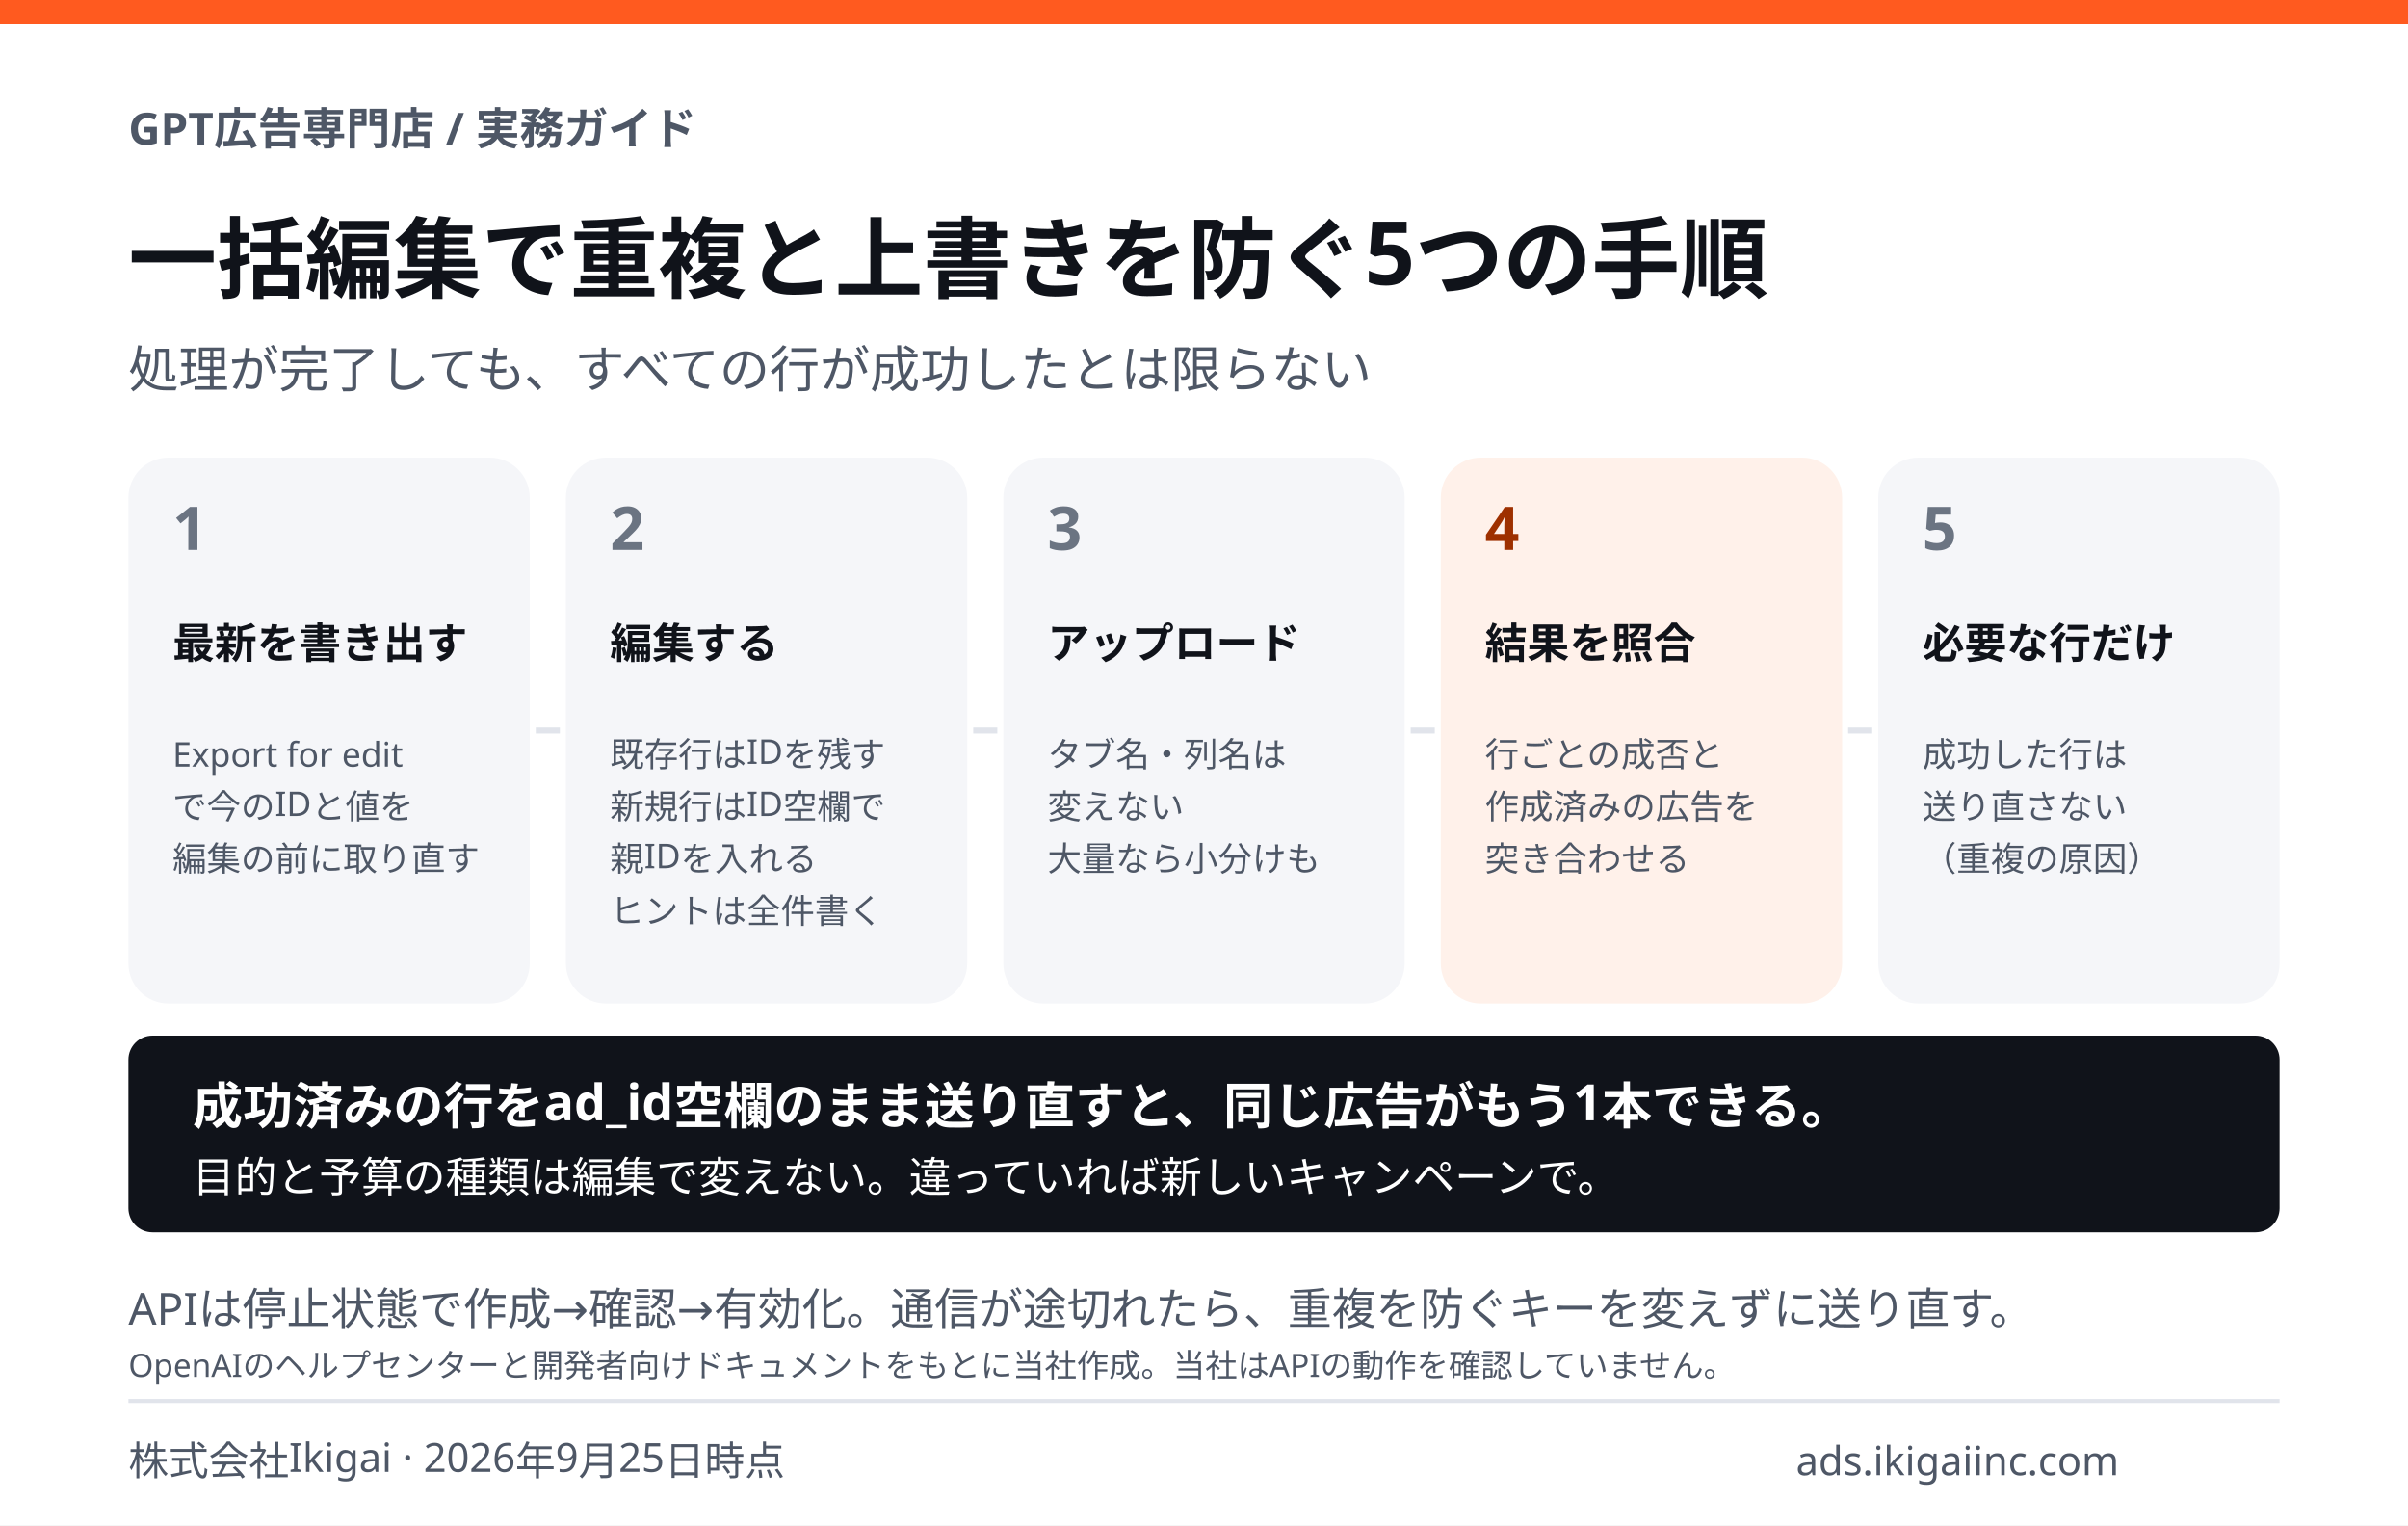
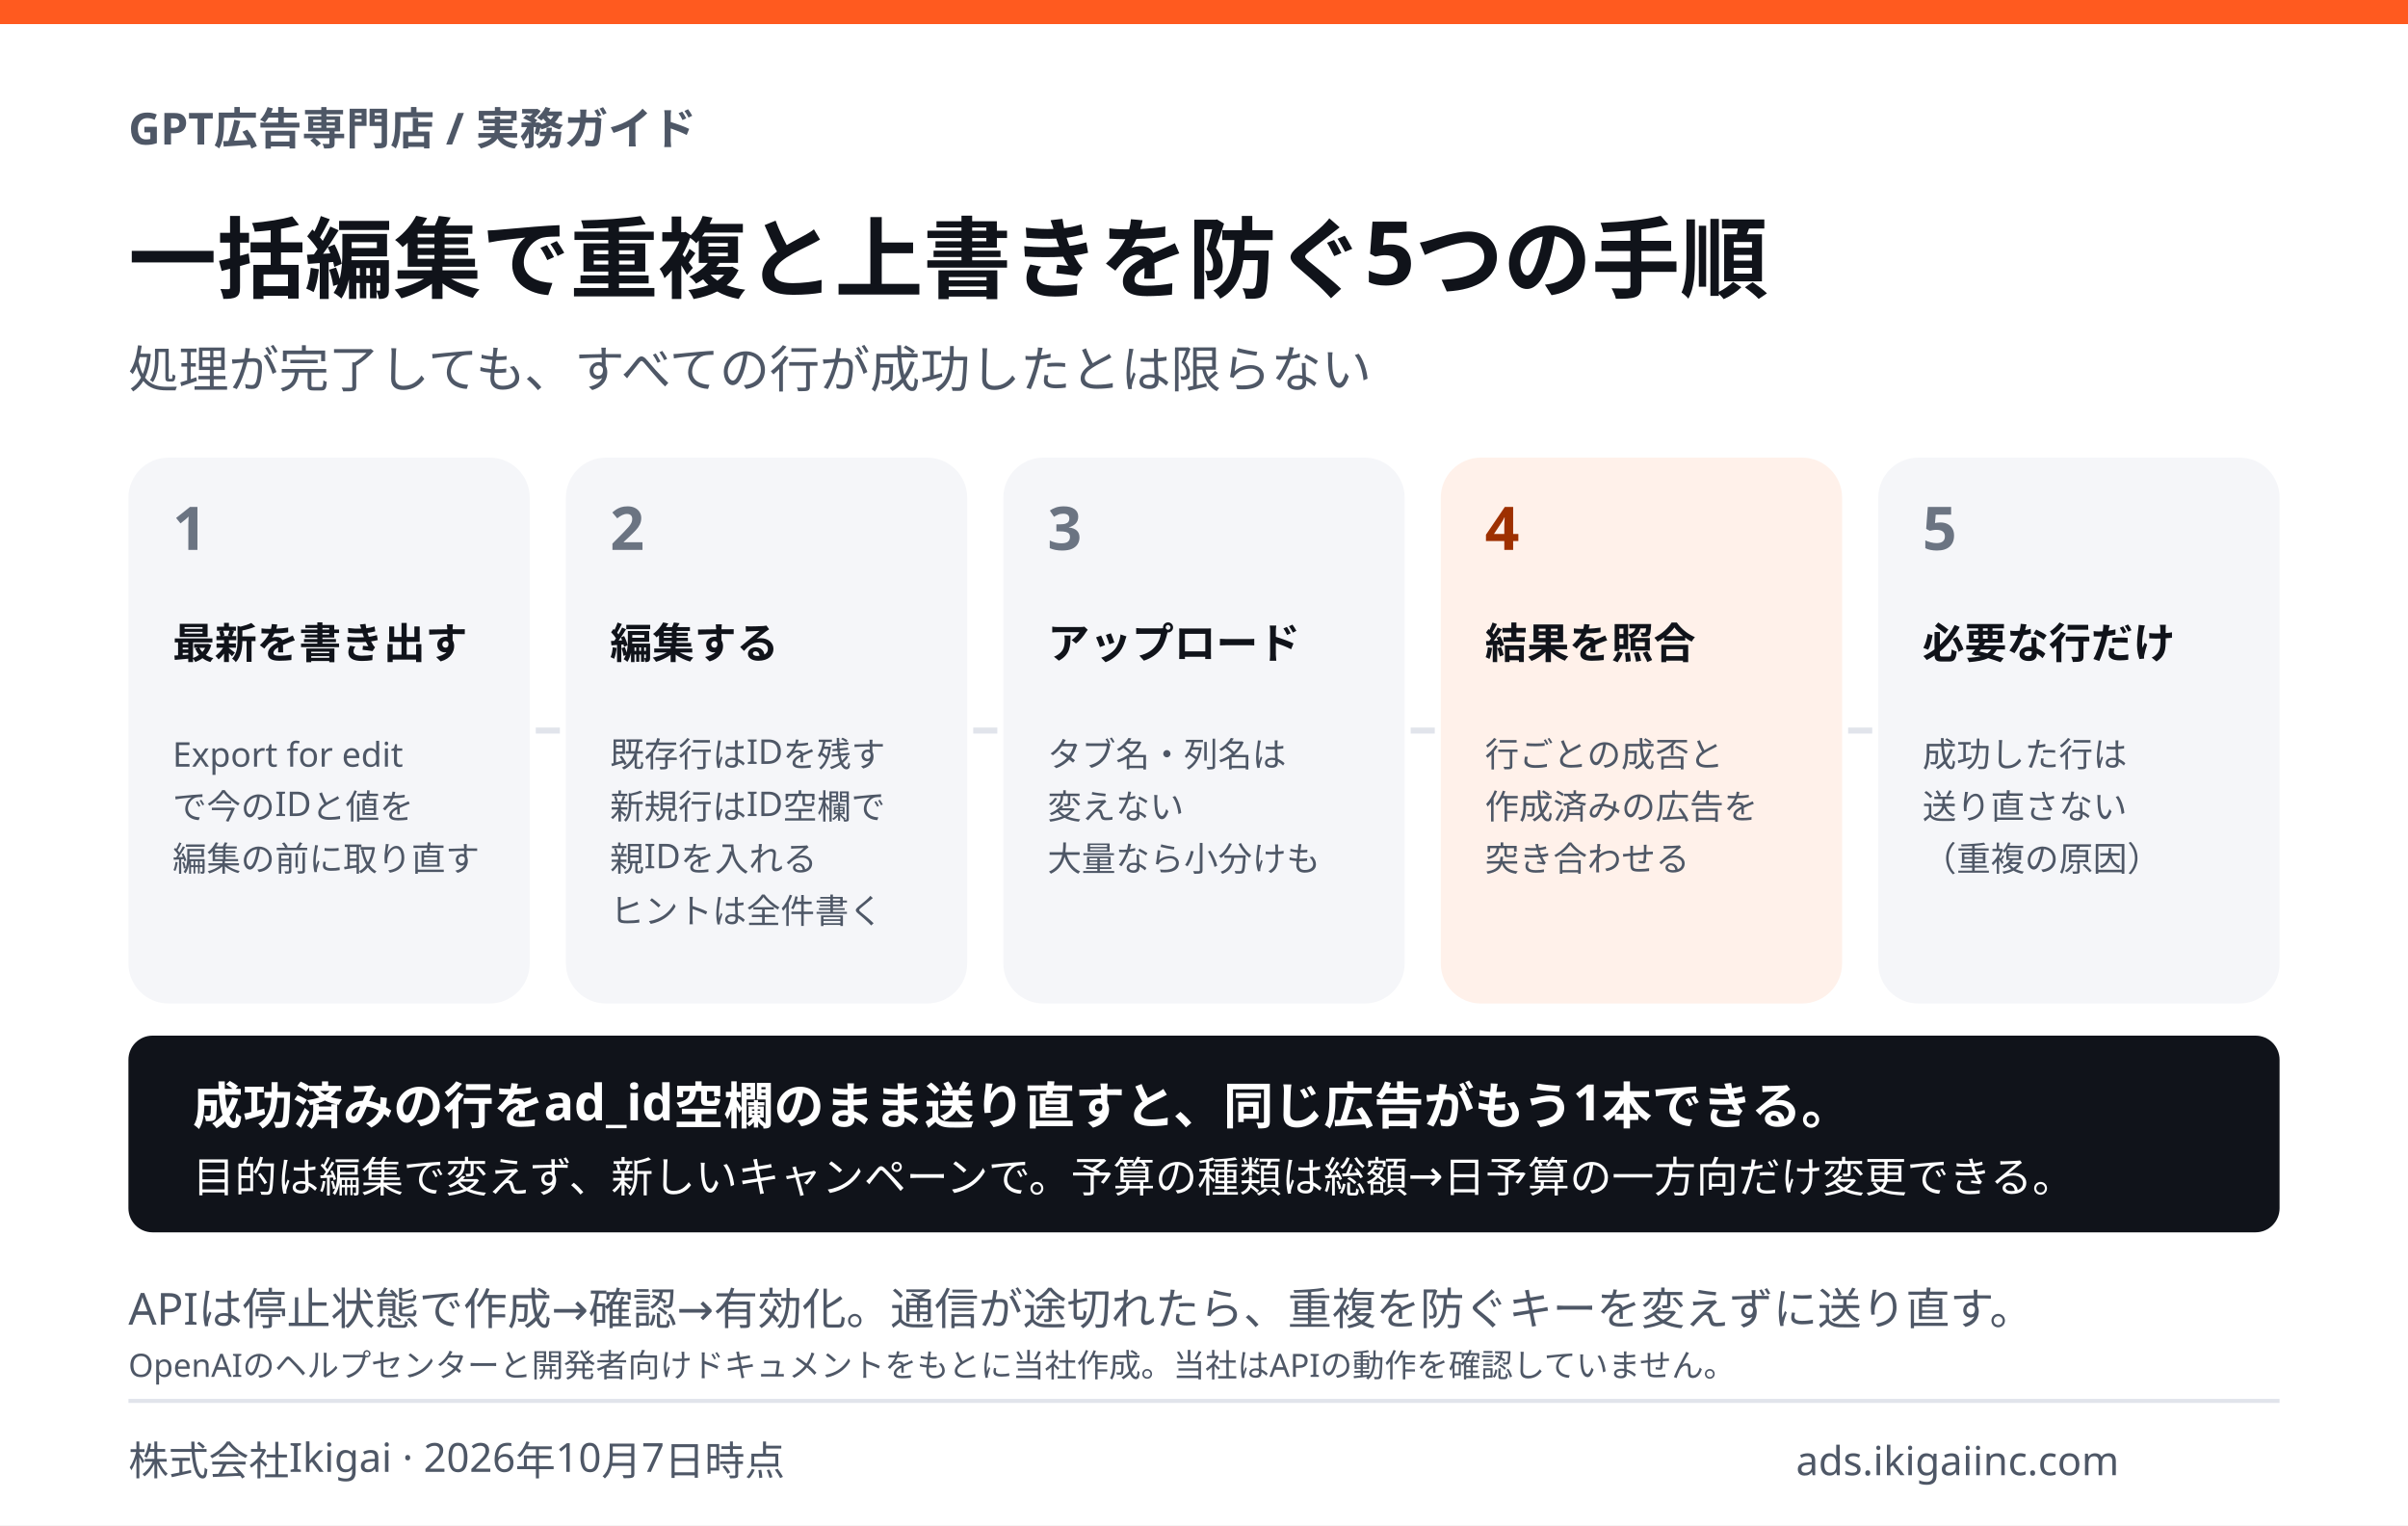
<svg xmlns="http://www.w3.org/2000/svg" width="1200" height="760" viewBox="0 0 1200 760">
  <rect width="1200" height="760" fill="#fff" />
  <g font-family="Yu Gothic, sans-serif">
    <rect x="0" y="0" width="1200" height="12" fill="#FF5A1F" />
    <text x="64" y="72" fill="#4E5766" font-size="22" font-weight="700" text-anchor="start">GPT広告専門店  /  実務ガイド</text>
    <text x="64" y="145" fill="#10131A" font-size="44" font-weight="700" text-anchor="start">一括編集で重複と上書きを防ぐ5つの手順</text>
    <text x="64" y="193" fill="#4E5766" font-size="25" font-weight="500" text-anchor="start">処理が完了しても、すべての行が成功したとは限らない</text>
    <rect x="64" y="228" width="200" height="272" rx="20" fill="#F5F6F9" />
    <text x="86.0" y="274" fill="#6B7482" font-size="30" font-weight="700" text-anchor="start">1</text>
    <text x="86.0" y="328" fill="#10131A" font-size="21" font-weight="700" text-anchor="start">最新を書き出す</text>
    <text x="86.0" y="382" fill="#4E5766" font-size="17" font-weight="500" text-anchor="start">Export for edit</text>
    <text x="86.0" y="408" fill="#4E5766" font-size="17" font-weight="500" text-anchor="start">で今のIDと値を</text>
    <text x="86.0" y="434" fill="#4E5766" font-size="17" font-weight="500" text-anchor="start">編集の前に取り直す</text>
    <path d="M267 364 L279 364" stroke="#E1E4EB" stroke-width="3" />
    <rect x="282" y="228" width="200" height="272" rx="20" fill="#F5F6F9" />
    <text x="304.0" y="274" fill="#6B7482" font-size="30" font-weight="700" text-anchor="start">2</text>
    <text x="304.0" y="328" fill="#10131A" font-size="21" font-weight="700" text-anchor="start">編集する</text>
    <text x="304.0" y="382" fill="#4E5766" font-size="17" font-weight="500" text-anchor="start">既存行はIDを残す</text>
    <text x="304.0" y="408" fill="#4E5766" font-size="17" font-weight="500" text-anchor="start">新規行はID空欄で</text>
    <text x="304.0" y="434" fill="#4E5766" font-size="17" font-weight="500" text-anchor="start">親IDを入れる</text>
    <text x="304.0" y="460" fill="#4E5766" font-size="17" font-weight="500" text-anchor="start">ヒントは全件書く</text>
    <path d="M485 364 L497 364" stroke="#E1E4EB" stroke-width="3" />
    <rect x="500" y="228" width="200" height="272" rx="20" fill="#F5F6F9" />
    <text x="522.0" y="274" fill="#6B7482" font-size="30" font-weight="700" text-anchor="start">3</text>
    <text x="522.0" y="328" fill="#10131A" font-size="21" font-weight="700" text-anchor="start">アップロード</text>
    <text x="522.0" y="382" fill="#4E5766" font-size="17" font-weight="500" text-anchor="start">タブ名・列名は</text>
    <text x="522.0" y="408" fill="#4E5766" font-size="17" font-weight="500" text-anchor="start">変えない</text>
    <text x="522.0" y="434" fill="#4E5766" font-size="17" font-weight="500" text-anchor="start">大量なら小分けも</text>
    <path d="M703 364 L715 364" stroke="#E1E4EB" stroke-width="3" />
    <rect x="718" y="228" width="200" height="272" rx="20" fill="#FFF1EA" />
    <text x="740.0" y="274" fill="#9E3000" font-size="30" font-weight="700" text-anchor="start">4</text>
    <text x="740.0" y="328" fill="#10131A" font-size="21" font-weight="700" text-anchor="start">結果を照合</text>
    <text x="740.0" y="382" fill="#4E5766" font-size="17" font-weight="500" text-anchor="start">行ごとの成否と</text>
    <text x="740.0" y="408" fill="#4E5766" font-size="17" font-weight="500" text-anchor="start">作成済みの広告を</text>
    <text x="740.0" y="434" fill="#4E5766" font-size="17" font-weight="500" text-anchor="start">突き合わせる</text>
    <path d="M921 364 L933 364" stroke="#E1E4EB" stroke-width="3" />
    <rect x="936" y="228" width="200" height="272" rx="20" fill="#F5F6F9" />
    <text x="958.0" y="274" fill="#6B7482" font-size="30" font-weight="700" text-anchor="start">5</text>
    <text x="958.0" y="328" fill="#10131A" font-size="21" font-weight="700" text-anchor="start">必要な行だけ</text>
    <text x="958.0" y="382" fill="#4E5766" font-size="17" font-weight="500" text-anchor="start">成功した行は</text>
    <text x="958.0" y="408" fill="#4E5766" font-size="17" font-weight="500" text-anchor="start">送り直さない</text>
    <text x="958.0" y="434" fill="#4E5766" font-size="17" font-weight="500" text-anchor="start">（重複の原因）</text>
    <rect x="64" y="516" width="1072" height="98" rx="12" fill="#10131A" />
    <text x="96" y="560" fill="#fff" font-size="25" font-weight="700" text-anchor="start">成功済みの行をad_id空欄のまま送り直すと、同じ広告がもう1本できる。</text>
-     <text x="96" y="594" fill="#fff" font-size="21" font-weight="500" text-anchor="start">目的と予算の種類は編集で変えない。違っていれば新しいキャンペーンで。</text>
+     <text x="96" y="594" fill="#fff" font-size="21" font-weight="500" text-anchor="start">目的は編集で変えず、新しいキャンペーンで。予算の種類は総額→日予算の一方向だけ変更できる。</text>
    <text x="64" y="660" fill="#4E5766" font-size="22" font-weight="500" text-anchor="start">APIは停止状態で作成→確認→有効化。通信が途切れたら、重複を防ぐキーを変えずに送り直す。</text>
    <text x="64" y="686" fill="#4E5766" font-size="16" font-weight="500" text-anchor="start">OpenAIのヘルプセンターと開発者向けドキュメントをもとに当社作成。当社はAPIの動作を確認していません。</text>
    <path d="M64 698H1136" stroke="#E1E4EB" stroke-width="2" />
-     <text x="64" y="735" fill="#4E5766" font-size="20" font-weight="500" text-anchor="start">株式会社Ikigai  ·  2026年9月25日時点</text>
+     <text x="64" y="735" fill="#4E5766" font-size="20" font-weight="500" text-anchor="start">株式会社Ikigai  ·  2026年10月7日時点</text>
    <text x="895" y="735" fill="#4E5766" font-size="20" font-weight="500" text-anchor="start">ads.ikigaiinc.com</text>
  </g>
</svg>
